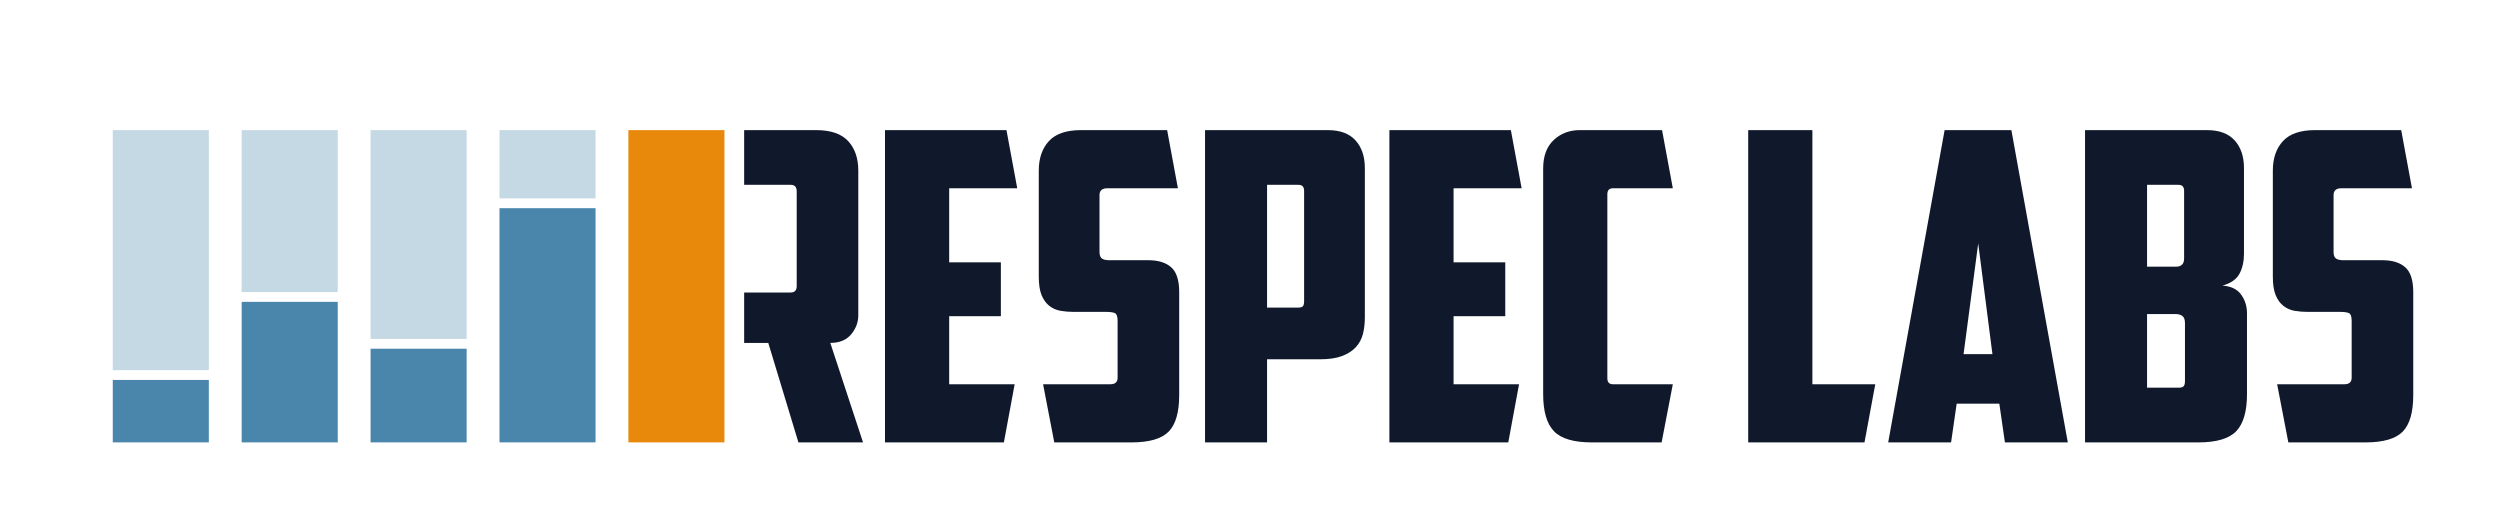
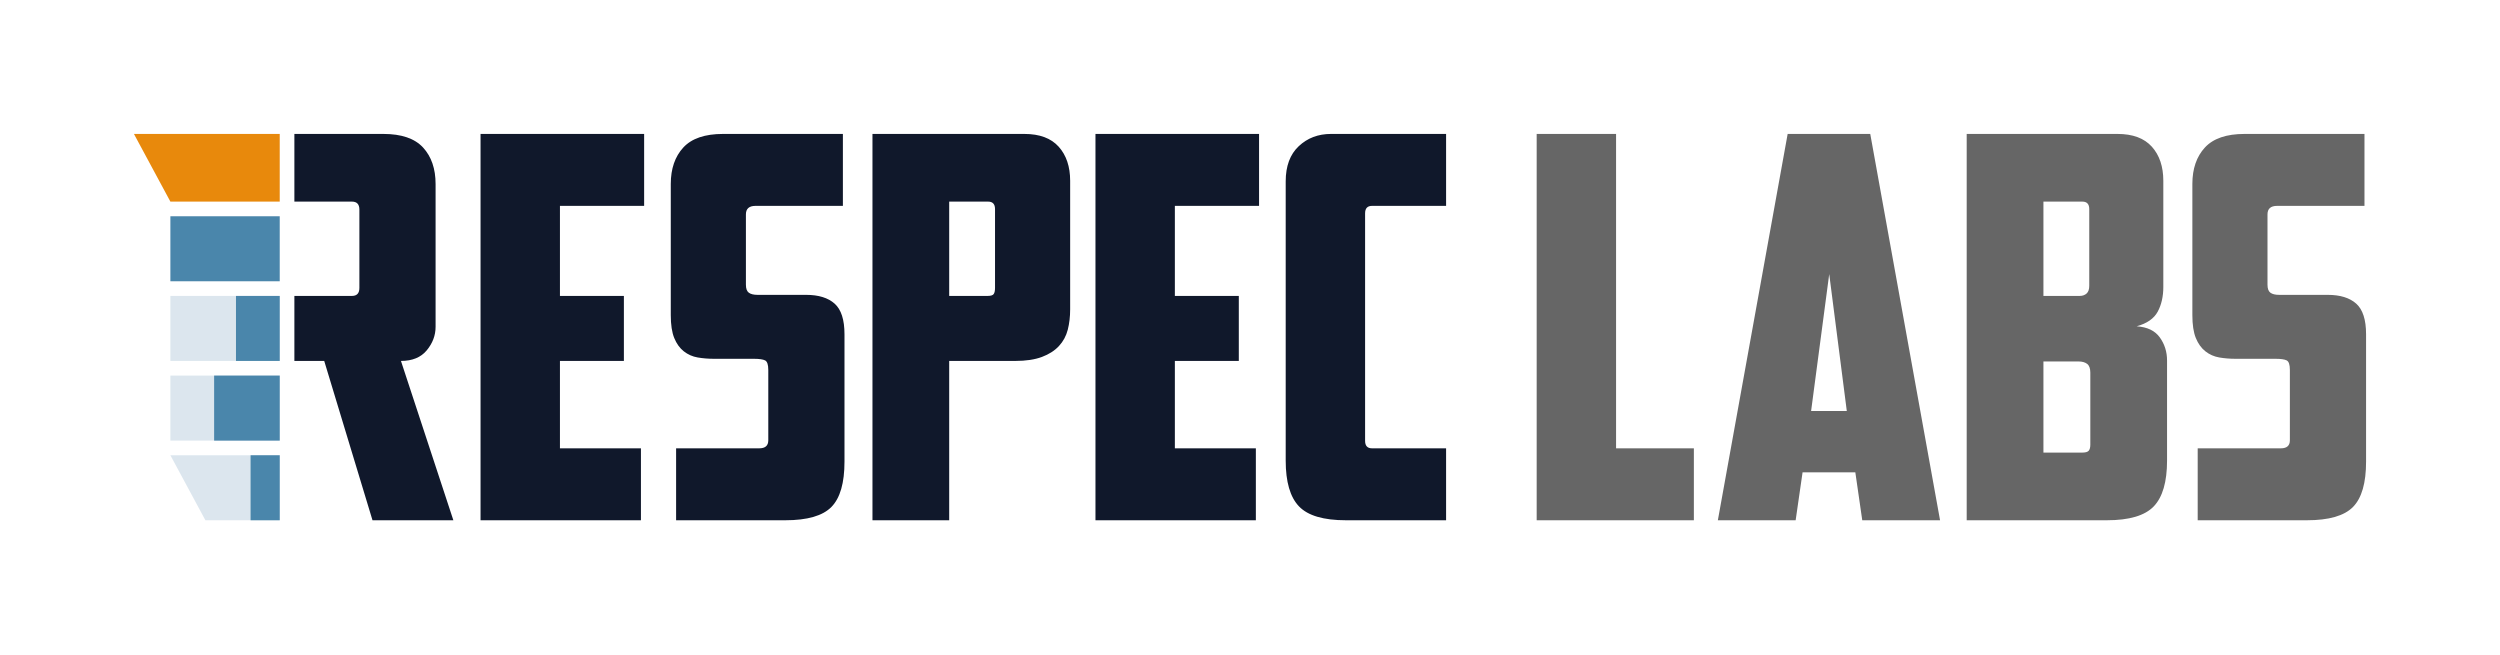
- <svg xmlns="http://www.w3.org/2000/svg" version="1.1" width="3079.31" height="651.765" viewBox="0 0 3079.31 651.765">
-   <g transform="scale(10.68467) translate(10, 10)">
-     <defs id="SvgjsDefs1770" />
-     <g id="SvgjsG1771" featureKey="nameLeftFeature-0" transform="matrix(1,0,0,1,5,23)" fill="#10182B">
-       <path d="" />
-     </g>
-     <g id="SvgjsG1772" featureKey="inlineSymbolFeature-0" transform="matrix(0.7051357,0,0,0.7051357,3,-12.25749)" fill="#4a86ab">
-       <rect x="0" y="24.474" width="15.705" height="39.241" fill-opacity="0.32" />
-       <rect x="0" y="65.315" width="15.705" height="10.210" />
-       <rect x="21.075" y="24.474" width="15.705" height="26.478" fill-opacity="0.32" />
-       <rect x="21.075" y="52.552" width="15.705" height="22.973" />
-       <rect x="42.147" y="24.474" width="15.705" height="34.136" fill-opacity="0.32" />
-       <rect x="42.147" y="60.210" width="15.705" height="15.315" />
-       <rect x="63.223" y="24.474" width="15.705" height="11.163" fill-opacity="0.32" />
-       <rect x="63.223" y="37.237" width="15.705" height="38.288" />
-       <rect x="84.295" y="24.474" width="15.705" height="51.051" fill="#E8890C" />
-     </g>
-     <g id="SvgjsG1773" featureKey="nameRightFeature-0" transform="matrix(2.482755,0,0,2.482755,68.9331,-8.655099)" fill="#10182B">
-       <path d="M8.06 14.1 c0 0.32 -0.11 0.613 -0.33 0.88 s-0.543 0.4 -0.97 0.4 l1.52 4.62 l-3 0 l-1.4 -4.62 L2.76 15.38 L2.76 13.04 L4.92 13.04 c0.187 0 0.28 -0.1 0.28 -0.3 l0 -4.4 c0 -0.2 -0.093 -0.3 -0.28 -0.3 L2.76 8.04 L2.76 5.5 L6.1 5.5 c0.68 0 1.177 0.17 1.49 0.51 s0.47 0.797 0.47 1.37 l0 6.72 z M9.3 5.5 l5.64 0 l0.5 2.7 l-3.16 0 l0 3.44 l2.4 0 l0 2.5 l-2.4 0 l0 3.16 l3.04 0 l-0.5 2.7 l-5.52 0 l0 -14.5 z M17.16 20 l-0.52 -2.7 l3.12 0 c0.227 0 0.34 -0.1 0.34 -0.3 l0 -2.64 c0 -0.2 -0.04 -0.32 -0.12 -0.36 s-0.22 -0.06 -0.42 -0.06 l-1.5 0 c-0.213 0 -0.417 -0.017 -0.61 -0.05 s-0.367 -0.11 -0.52 -0.23 s-0.273 -0.287 -0.36 -0.5 s-0.13 -0.5 -0.13 -0.86 l0 -4.92 c0 -0.573 0.157 -1.03 0.47 -1.37 s0.81 -0.51 1.49 -0.51 l4 0 l0.5 2.7 l-3.28 0 c-0.24 0 -0.36 0.107 -0.36 0.32 l0 2.64 c0 0.147 0.037 0.247 0.11 0.3 s0.183 0.08 0.33 0.08 l1.82 0 c0.467 0 0.823 0.11 1.07 0.33 s0.37 0.603 0.37 1.15 l0 4.78 c0 0.8 -0.163 1.367 -0.49 1.7 s-0.903 0.5 -1.73 0.5 l-3.58 0 z M27.04 8.04 l0 5.7 l1.44 0 c0.12 0 0.197 -0.023 0.23 -0.07 s0.05 -0.123 0.05 -0.23 l0 -5.12 c0 -0.187 -0.087 -0.28 -0.26 -0.28 l-1.46 0 z M29.86 5.5 c0.573 0 1.003 0.16 1.29 0.48 s0.43 0.747 0.43 1.28 l0 6.94 c0 0.28 -0.03 0.537 -0.09 0.77 s-0.17 0.437 -0.33 0.61 s-0.373 0.31 -0.64 0.41 s-0.6 0.15 -1 0.15 l-2.48 0 l0 3.86 l-2.88 0 l0 -14.5 l5.7 0 z M32.72 5.5 l5.64 0 l0.5 2.7 l-3.16 0 l0 3.44 l2.4 0 l0 2.5 l-2.4 0 l0 3.16 l3.04 0 l-0.5 2.7 l-5.52 0 l0 -14.5 z M42.12 20 c-0.84 0 -1.427 -0.173 -1.76 -0.52 s-0.5 -0.92 -0.5 -1.72 l0 -10.48 c0 -0.573 0.163 -1.013 0.49 -1.32 s0.73 -0.46 1.21 -0.46 l3.82 0 l0.5 2.7 l-2.78 0 c-0.173 0 -0.26 0.093 -0.26 0.28 l0 8.54 c0 0.187 0.087 0.28 0.26 0.28 l2.78 0 l-0.52 2.7 l-3.24 0 z M49.38 5.5 l2.98 0 l0 11.8 l2.92 0 l-0.5 2.7 l-5.4 0 l0 -14.5 z M59.06 18.2 l-0.26 1.8 l-2.92 0 l2.62 -14.5 l3.1 0 l2.62 14.5 l-2.92 0 l-0.26 -1.8 l-1.98 0 z M59.38 15.9 l1.34 0 l-0.66 -5.14 z M67.9 8.04 l0 3.8 l1.36 0 c0.107 0 0.193 -0.03 0.26 -0.09 s0.1 -0.157 0.1 -0.29 l0 -3.14 c0 -0.187 -0.087 -0.28 -0.26 -0.28 l-1.46 0 z M69.66 14.46 c0 -0.16 -0.04 -0.27 -0.12 -0.33 s-0.187 -0.09 -0.32 -0.09 l-1.32 0 l0 3.42 l1.46 0 c0.12 0 0.2 -0.023 0.24 -0.07 s0.06 -0.123 0.06 -0.23 l0 -2.7 z M72.4 11.24 c0 0.36 -0.07 0.67 -0.21 0.93 s-0.403 0.443 -0.79 0.55 c0.4 0.027 0.69 0.167 0.87 0.42 s0.27 0.54 0.27 0.86 l0 3.76 c0 0.8 -0.167 1.373 -0.5 1.72 s-0.92 0.52 -1.76 0.52 l-5.26 0 l0 -14.5 l5.66 0 c0.573 0 1.003 0.16 1.29 0.48 s0.43 0.747 0.43 1.28 l0 3.98 z M74.46 20 l-0.52 -2.7 l3.12 0 c0.227 0 0.34 -0.1 0.34 -0.3 l0 -2.64 c0 -0.2 -0.04 -0.32 -0.12 -0.36 s-0.22 -0.06 -0.42 -0.06 l-1.5 0 c-0.213 0 -0.417 -0.017 -0.61 -0.05 s-0.367 -0.11 -0.52 -0.23 s-0.273 -0.287 -0.36 -0.5 s-0.13 -0.5 -0.13 -0.86 l0 -4.92 c0 -0.573 0.157 -1.03 0.47 -1.37 s0.81 -0.51 1.49 -0.51 l4 0 l0.5 2.7 l-3.28 0 c-0.24 0 -0.36 0.107 -0.36 0.32 l0 2.64 c0 0.147 0.037 0.247 0.11 0.3 s0.183 0.08 0.33 0.08 l1.82 0 c0.467 0 0.823 0.11 1.07 0.33 s0.37 0.603 0.37 1.15 l0 4.78 c0 0.8 -0.163 1.367 -0.49 1.7 s-0.903 0.5 -1.73 0.5 l-3.58 0 z" />
-     </g>
+ <svg xmlns="http://www.w3.org/2000/svg" viewBox="-5.027 0.473 93.833 24.554">
+   <rect x="1.368" y="8.590" width="4.104" height="2.440" fill="#4A86AB" />
+   <rect x="1.368" y="11.580" width="4.104" height="2.440" fill="#DCE6EE" />
+   <rect x="3.830" y="11.580" width="1.642" height="2.440" fill="#4A86AB" />
+   <rect x="1.368" y="14.570" width="4.104" height="2.440" fill="#DCE6EE" />
+   <rect x="3.010" y="14.570" width="2.462" height="2.440" fill="#4A86AB" />
+   <polygon points="1.368,17.560 5.472,17.560 5.472,20.000 2.682,20.000" fill="#DCE6EE" />
+   <rect x="4.378" y="17.560" width="1.094" height="2.440" fill="#4A86AB" />
+   <polygon points="0.000,5.5 5.472,5.5 5.472,8.04 1.368,8.04" fill="#E8890C" />
+   <path d="M11.322 12.74 c0 0.32 -0.11 0.613 -0.33 0.88 s-0.543 0.4 -0.97 0.4 l1.967 5.98 L8.954 20 L7.142 14.02 L6.022 14.02 L6.022 11.58 L8.182 11.58 c0.187 0 0.28 -0.1 0.28 -0.3 l0 -2.94 c0 -0.2 -0.093 -0.3 -0.28 -0.3 L6.022 8.04 L6.022 5.5 L9.362 5.5 c0.68 0 1.177 0.17 1.49 0.51 s0.47 0.797 0.47 1.37 l0 5.36 z" fill="#10182B" />
+   <g transform="translate(3.7094,0)">
+     <path d="M 9.3,5.5 L 15.44,5.5 L 15.44,8.2 L 12.28,8.2 L 12.28,11.58 L 14.68,11.58 L 14.68,14.02 L 12.28,14.02 L 12.28,17.3 L 15.32,17.3 L 15.32,20 L 9.3,20 L 9.3,5.5 L 9.3,5.5  M 16.64,20.0 L 16.64,17.3 L 19.76,17.3 C 19.987,17.3 20.1,17.2 20.1,17.0 L 20.1,14.36 C 20.1,14.16 20.06,14.04 19.98,14.0 C 19.9,13.96 19.76,13.94 19.56,13.94 L 18.06,13.94 C 17.847,13.94 17.643,13.923 17.45,13.89 C 17.257,13.857 17.083,13.78 16.93,13.66 C 16.777,13.54 16.657,13.373 16.57,13.16 C 16.483,12.947 16.44,12.66 16.44,12.3 L 16.44,7.38 C 16.44,6.807 16.597,6.35 16.91,6.01 C 17.223,5.67 17.72,5.5 18.4,5.5 L 22.9,5.5 L 22.9,8.2 L 19.62,8.2 C 19.38,8.2 19.26,8.307 19.26,8.52 L 19.26,11.16 C 19.26,11.307 19.297,11.407 19.37,11.46 C 19.443,11.513 19.553,11.54 19.7,11.54 L 21.52,11.54 C 21.987,11.54 22.343,11.65 22.59,11.87 C 22.837,12.09 22.96,12.473 22.96,13.02 L 22.96,17.8 C 22.96,18.6 22.797,19.167 22.47,19.5 C 22.143,19.833 21.567,20.0 20.74,20.0 L 16.64,20.0 L 16.64,20.0  M 26.89,8.04 L 26.89,11.58 L 28.33,11.58 C 28.45,11.58 28.527,11.557 28.56,11.51 C 28.593,11.463 28.61,11.387 28.61,11.28 L 28.61,8.32 C 28.61,8.133 28.523,8.04 28.35,8.04 L 26.89,8.04 L 26.89,8.04  M 29.71,5.5 C 30.283,5.5 30.713,5.66 31,5.98 C 31.287,6.3 31.43,6.727 31.43,7.26 L 31.43,12.08 C 31.43,12.36 31.4,12.617 31.34,12.85 C 31.28,13.083 31.17,13.287 31.01,13.46 C 30.85,13.633 30.637,13.77 30.37,13.87 C 30.103,13.97 29.77,14.02 29.37,14.02 L 26.89,14.02 L 26.89,20 L 24.01,20 L 24.01,5.5 L 29.71,5.5 L 29.71,5.5  M 32.38,5.5 L 38.52,5.5 L 38.52,8.2 L 35.36,8.2 L 35.36,11.58 L 37.76,11.58 L 37.76,14.02 L 35.36,14.02 L 35.36,17.3 L 38.4,17.3 L 38.4,20 L 32.38,20 L 32.38,5.5 L 32.38,5.5  M 41.78,20.0 C 40.94,20.0 40.353,19.827 40.02,19.48 C 39.687,19.133 39.52,18.56 39.52,17.76 L 39.52,7.28 C 39.52,6.707 39.683,6.267 40.01,5.96 C 40.337,5.653 40.74,5.5 41.22,5.5 L 45.54,5.5 L 45.54,8.2 L 42.76,8.2 C 42.587,8.2 42.5,8.293 42.5,8.48 L 42.5,17.02 C 42.5,17.207 42.587,17.3 42.76,17.3 L 45.54,17.3 L 45.54,20.0 L 41.78,20.0 " fill="#10182B" />
+     <path d="M 48.94,5.5 L 51.92,5.5 L 51.92,17.3 L 54.84,17.3 L 54.84,20.0 L 48.94,20.0 L 48.94,5.5  M 58.92,18.2 L 58.66,20.0 L 55.74,20.0 L 58.36,5.5 L 61.46,5.5 L 64.08,20.0 L 61.16,20.0 L 60.9,18.2 L 58.92,18.2  M 59.24,15.9 L 60.58,15.9 L 59.92,10.76 L 59.24,15.9  M 67.96,8.04 L 67.96,11.58 L 69.32,11.58 C 69.427,11.58 69.513,11.55 69.58,11.49 C 69.647,11.43 69.68,11.333 69.68,11.2 L 69.68,8.32 C 69.68,8.133 69.593,8.04 69.42,8.04 L 67.96,8.04 L 67.96,8.04  M 69.72,14.46 C 69.72,14.3 69.68,14.19 69.6,14.13 C 69.52,14.07 69.413,14.04 69.28,14.04 L 67.96,14.04 L 67.96,17.46 L 69.42,17.46 C 69.54,17.46 69.62,17.437 69.66,17.39 C 69.7,17.343 69.72,17.267 69.72,17.16 L 69.72,14.46  M 72.46,11.24 C 72.46,11.6 72.39,11.91 72.25,12.17 C 72.11,12.43 71.847,12.613 71.46,12.72 C 71.86,12.747 72.15,12.887 72.33,13.14 C 72.51,13.393 72.6,13.68 72.6,14 L 72.6,17.76 C 72.6,18.56 72.433,19.133 72.1,19.48 C 71.767,19.827 71.18,20 70.34,20 L 65.08,20 L 65.08,5.5 L 70.74,5.5 C 71.313,5.5 71.743,5.66 72.03,5.98 C 72.317,6.3 72.46,6.727 72.46,7.26 L 72.46,11.24 L 72.46,11.24  M 73.75,20.0 L 73.75,17.3 L 76.87,17.3 C 77.097,17.3 77.21,17.2 77.21,17.0 L 77.21,14.36 C 77.21,14.16 77.17,14.04 77.09,14.0 C 77.01,13.96 76.87,13.94 76.67,13.94 L 75.17,13.94 C 74.957,13.94 74.753,13.923 74.56,13.89 C 74.367,13.857 74.193,13.78 74.04,13.66 C 73.887,13.54 73.767,13.373 73.68,13.16 C 73.593,12.947 73.55,12.66 73.55,12.3 L 73.55,7.38 C 73.55,6.807 73.707,6.35 74.02,6.01 C 74.333,5.67 74.83,5.5 75.51,5.5 L 80.01,5.5 L 80.01,8.2 L 76.73,8.2 C 76.49,8.2 76.37,8.307 76.37,8.52 L 76.37,11.16 C 76.37,11.307 76.407,11.407 76.48,11.46 C 76.553,11.513 76.663,11.54 76.81,11.54 L 78.63,11.54 C 79.097,11.54 79.453,11.65 79.7,11.87 C 79.947,12.09 80.07,12.473 80.07,13.02 L 80.07,17.8 C 80.07,18.6 79.907,19.167 79.58,19.5 C 79.253,19.833 78.677,20.0 77.85,20.0 L 73.75,20.0" fill="#666666" />
  </g>
</svg>
